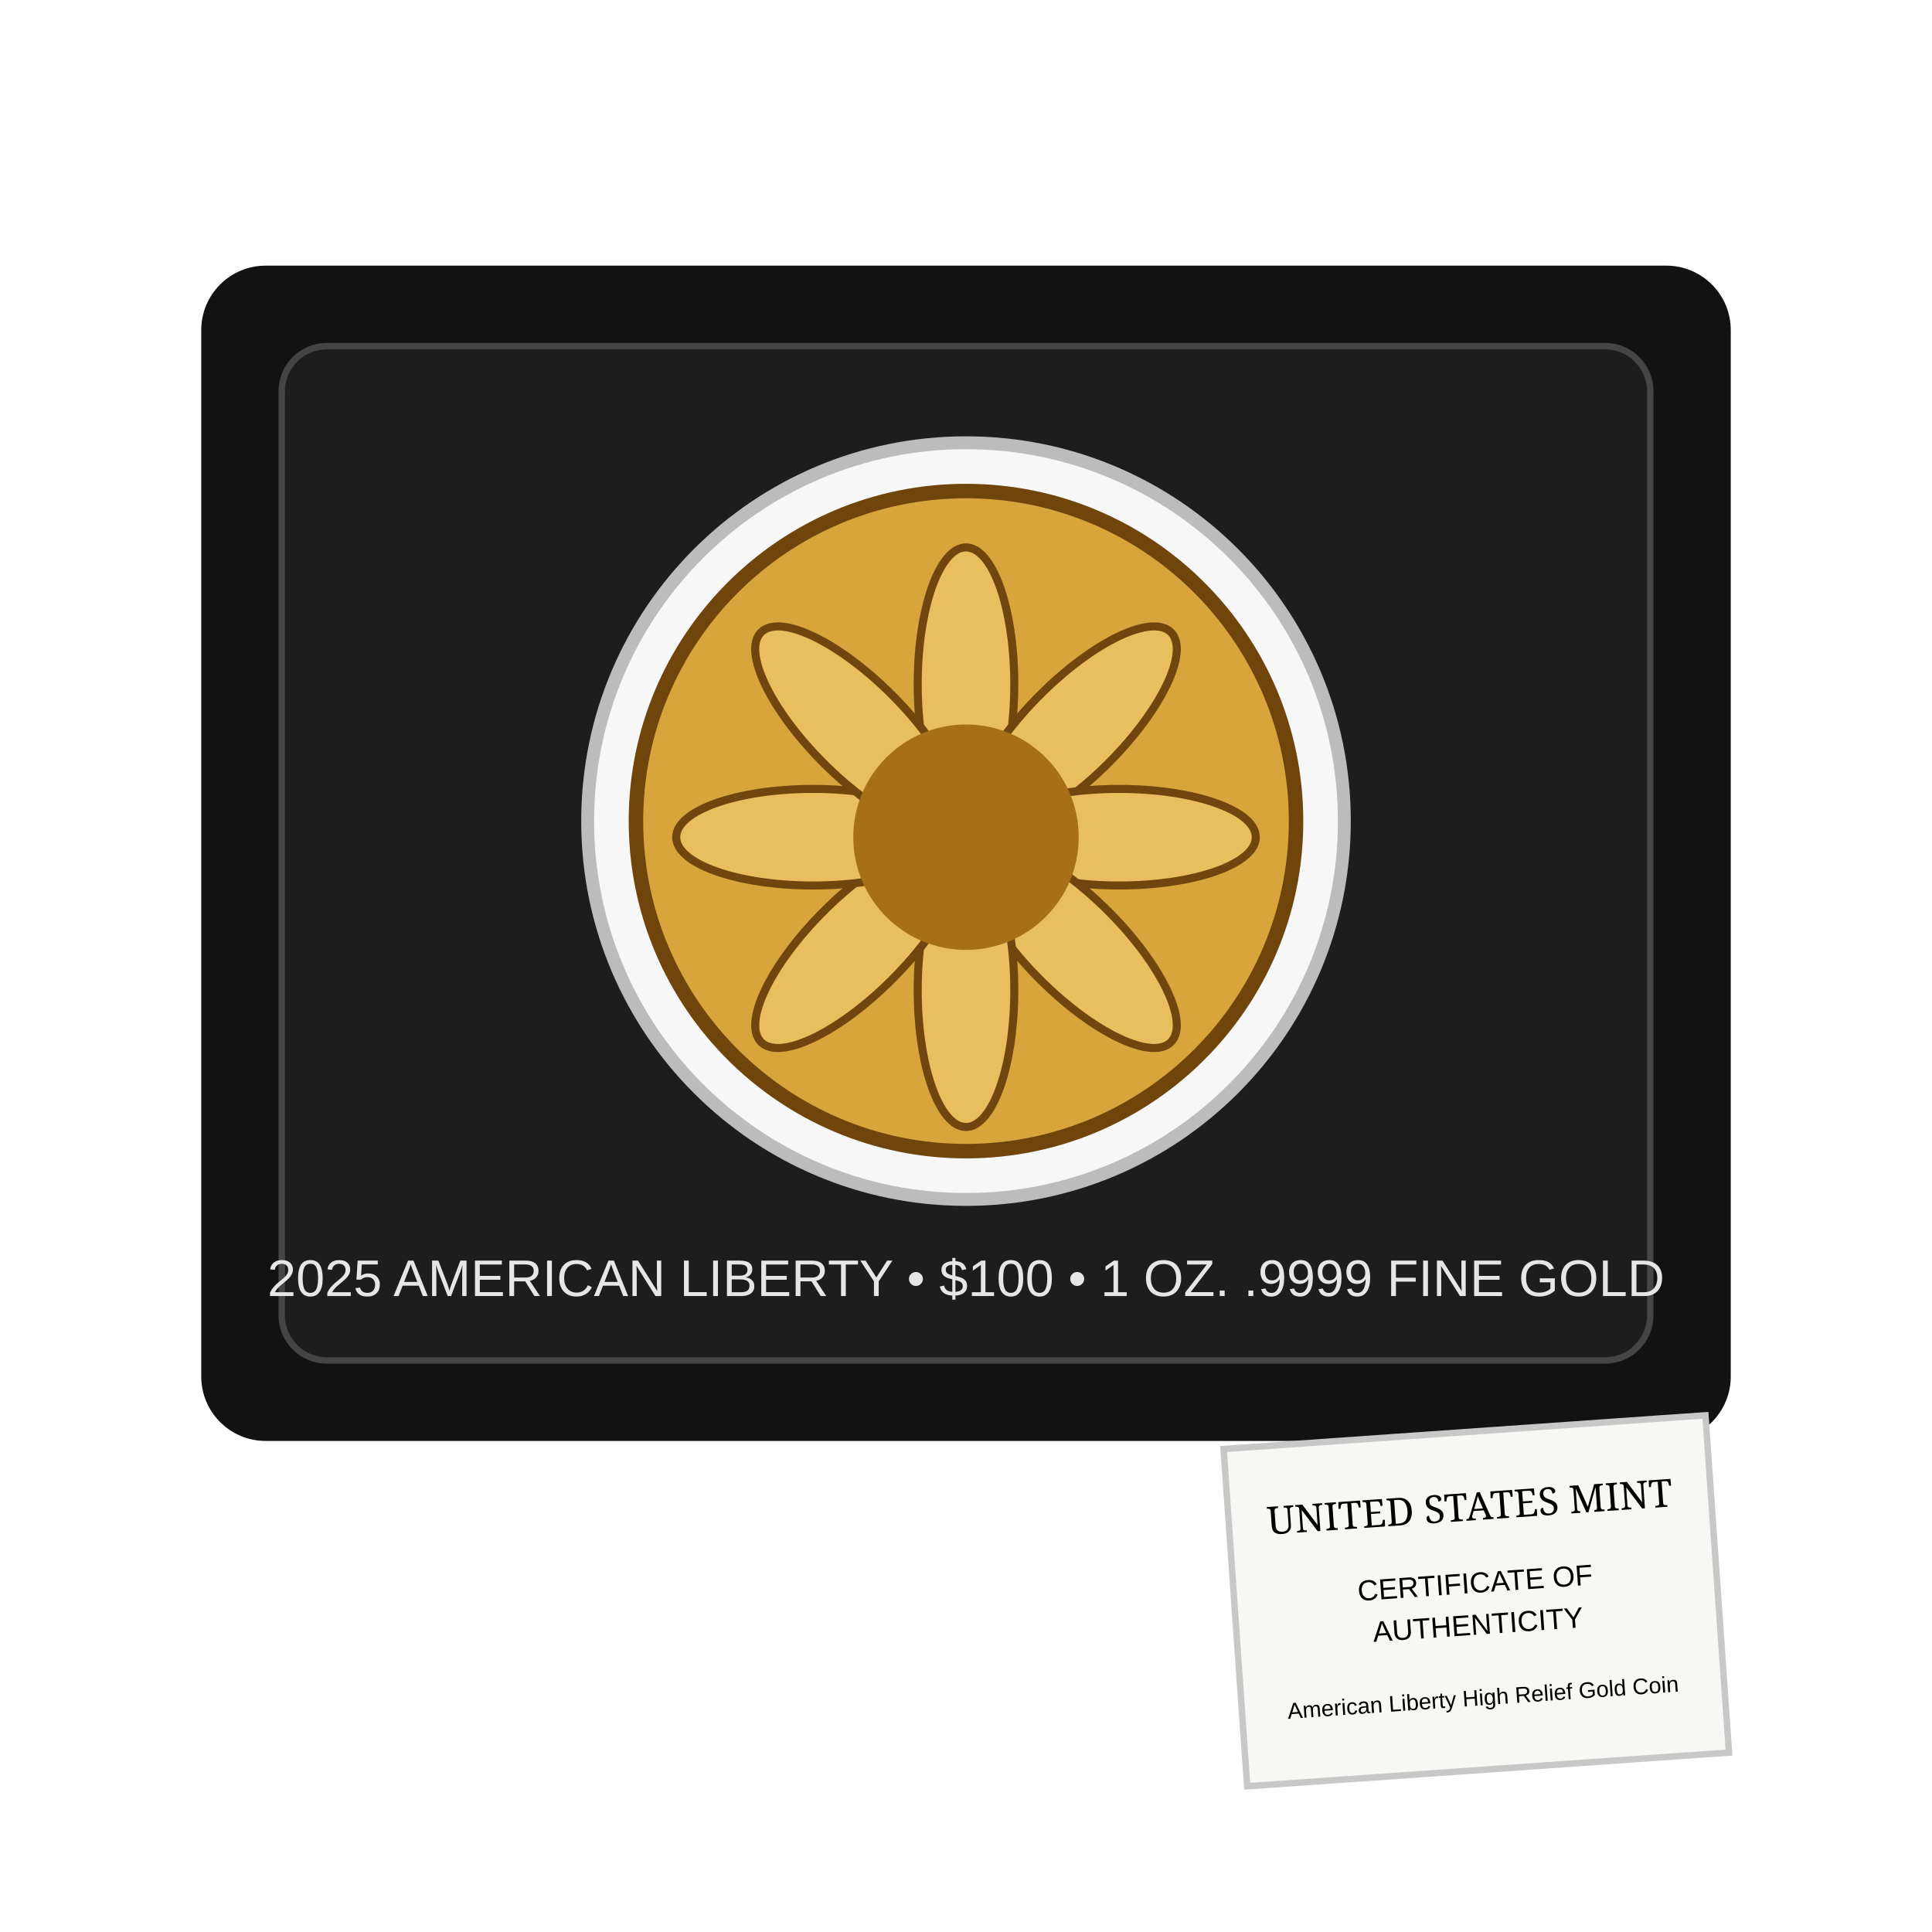
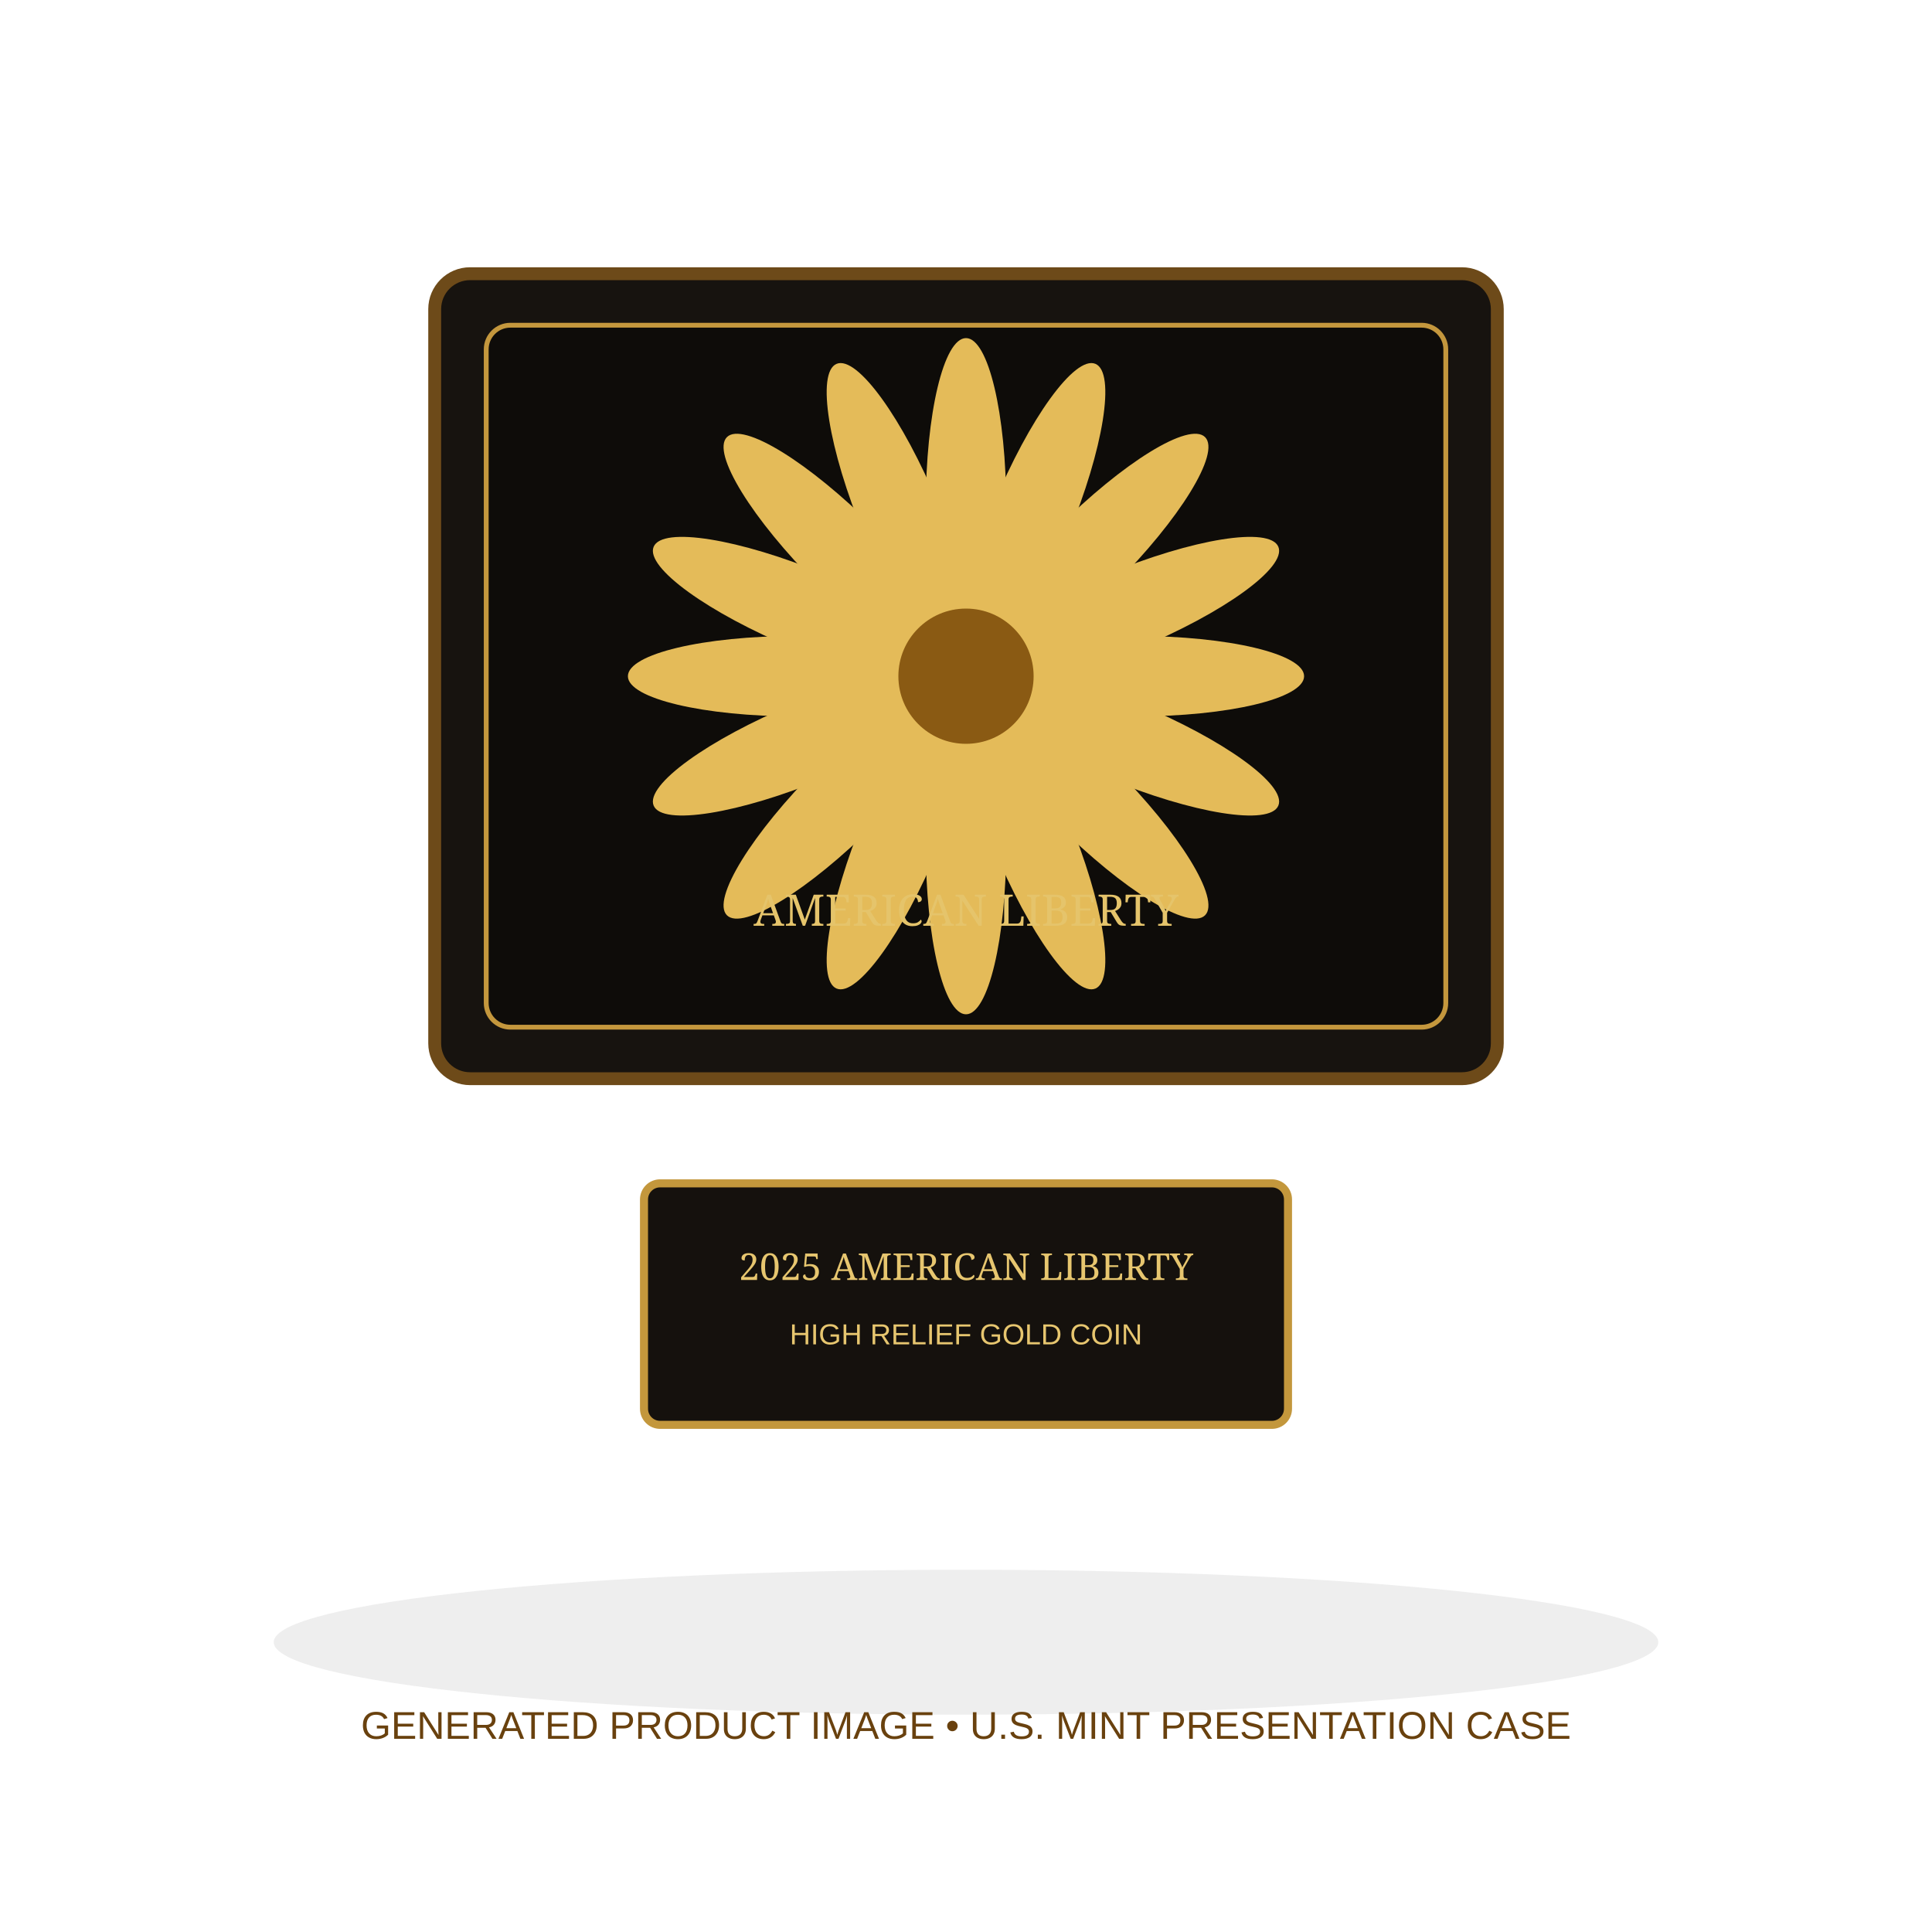
<svg xmlns="http://www.w3.org/2000/svg" width="1200" height="1200">
  <rect width="1200" height="1200" fill="white" />
-   <rect x="125" y="165" width="950" height="730" rx="40" fill="#121212" />
-   <rect x="175" y="215" width="850" height="630" rx="28" fill="#1d1d1d" stroke="#454545" stroke-width="4" />
-   <circle cx="600" cy="510" r="235" fill="#f7f7f7" stroke="#bcbcbc" stroke-width="8" />
-   <circle cx="600" cy="510" r="205" fill="#d8a53d" stroke="#70450c" stroke-width="9" />
-   <g transform="translate(600 520)" fill="#e8be5e" stroke="#70460e" stroke-width="5">
-     <ellipse cx="0" cy="-95" rx="30" ry="85" />
-     <ellipse cx="0" cy="-95" rx="30" ry="85" transform="rotate(45)" />
-     <ellipse cx="0" cy="-95" rx="30" ry="85" transform="rotate(90)" />
-     <ellipse cx="0" cy="-95" rx="30" ry="85" transform="rotate(135)" />
-     <ellipse cx="0" cy="-95" rx="30" ry="85" transform="rotate(180)" />
-     <ellipse cx="0" cy="-95" rx="30" ry="85" transform="rotate(225)" />
-     <ellipse cx="0" cy="-95" rx="30" ry="85" transform="rotate(270)" />
-     <ellipse cx="0" cy="-95" rx="30" ry="85" transform="rotate(315)" />
+   <ellipse cx="600" cy="1020" rx="430" ry="45" fill="#bbb" opacity=".25" />
+   <g transform="translate(270 170)">
+     <rect width="660" height="500" rx="22" fill="#17130f" stroke="#6d4a19" stroke-width="8" />
+     <rect x="32" y="32" width="596" height="436" rx="15" fill="#0e0c09" stroke="#c4973d" stroke-width="3" />
+     <circle cx="330" cy="250" r="115" fill="#bd8b28" opacity=".95" />
+     <g fill="#e4bb59" transform="translate(330 250)">
+       <ellipse cx="0" cy="-105" rx="25" ry="105" transform="rotate(0)" />
+       <ellipse cx="0" cy="-105" rx="25" ry="105" transform="rotate(22.5)" />
+       <ellipse cx="0" cy="-105" rx="25" ry="105" transform="rotate(45)" />
+       <ellipse cx="0" cy="-105" rx="25" ry="105" transform="rotate(67.5)" />
+       <ellipse cx="0" cy="-105" rx="25" ry="105" transform="rotate(90)" />
+       <ellipse cx="0" cy="-105" rx="25" ry="105" transform="rotate(112.5)" />
+       <ellipse cx="0" cy="-105" rx="25" ry="105" transform="rotate(135)" />
+       <ellipse cx="0" cy="-105" rx="25" ry="105" transform="rotate(157.5)" />
+       <ellipse cx="0" cy="-105" rx="25" ry="105" transform="rotate(180)" />
+       <ellipse cx="0" cy="-105" rx="25" ry="105" transform="rotate(202.5)" />
+       <ellipse cx="0" cy="-105" rx="25" ry="105" transform="rotate(225)" />
+       <ellipse cx="0" cy="-105" rx="25" ry="105" transform="rotate(247.5)" />
+       <ellipse cx="0" cy="-105" rx="25" ry="105" transform="rotate(270)" />
+       <ellipse cx="0" cy="-105" rx="25" ry="105" transform="rotate(292.5)" />
+       <ellipse cx="0" cy="-105" rx="25" ry="105" transform="rotate(315)" />
+       <ellipse cx="0" cy="-105" rx="25" ry="105" transform="rotate(337.5)" />
+     </g>
+     <circle cx="330" cy="250" r="42" fill="#8a5a13" />
+     <text x="330" y="405" fill="#e5c46b" text-anchor="middle" font-family="Georgia" font-size="27">AMERICAN LIBERTY</text>
  </g>
-   <circle cx="600" cy="520" r="70" fill="#a76f16" />
-   <text x="600" y="805" text-anchor="middle" font-family="Arial" font-size="32" fill="#e6e6e6">2025 AMERICAN LIBERTY • $100 • 1 OZ. .9999 FINE GOLD</text>
-   <g transform="translate(760 900) rotate(-4)">
-     <rect width="300" height="210" fill="#f7f7f3" stroke="#c8c8c8" stroke-width="4" />
-     <text x="150" y="55" text-anchor="middle" font-family="Georgia" font-size="24">UNITED STATES MINT</text>
-     <text x="150" y="100" text-anchor="middle" font-family="Arial" font-size="18">CERTIFICATE OF</text>
-     <text x="150" y="126" text-anchor="middle" font-family="Arial" font-size="18">AUTHENTICITY</text>
-     <text x="150" y="170" text-anchor="middle" font-family="Arial" font-size="14">American Liberty High Relief Gold Coin</text>
+   <g transform="translate(400 735)">
+     <rect width="400" height="150" rx="10" fill="#15110d" stroke="#c3973c" stroke-width="5" />
+     <text x="200" y="60" fill="#e7c66f" text-anchor="middle" font-family="Georgia" font-size="23">2025 AMERICAN LIBERTY</text>
+     <text x="200" y="100" fill="#e7c66f" text-anchor="middle" font-family="Arial" font-size="18">HIGH RELIEF GOLD COIN</text>
  </g>
+   <text x="600" y="1080" text-anchor="middle" font-family="Arial" font-size="24" fill="#69410e">GENERATED PRODUCT IMAGE • U.S. MINT PRESENTATION CASE</text>
</svg>
